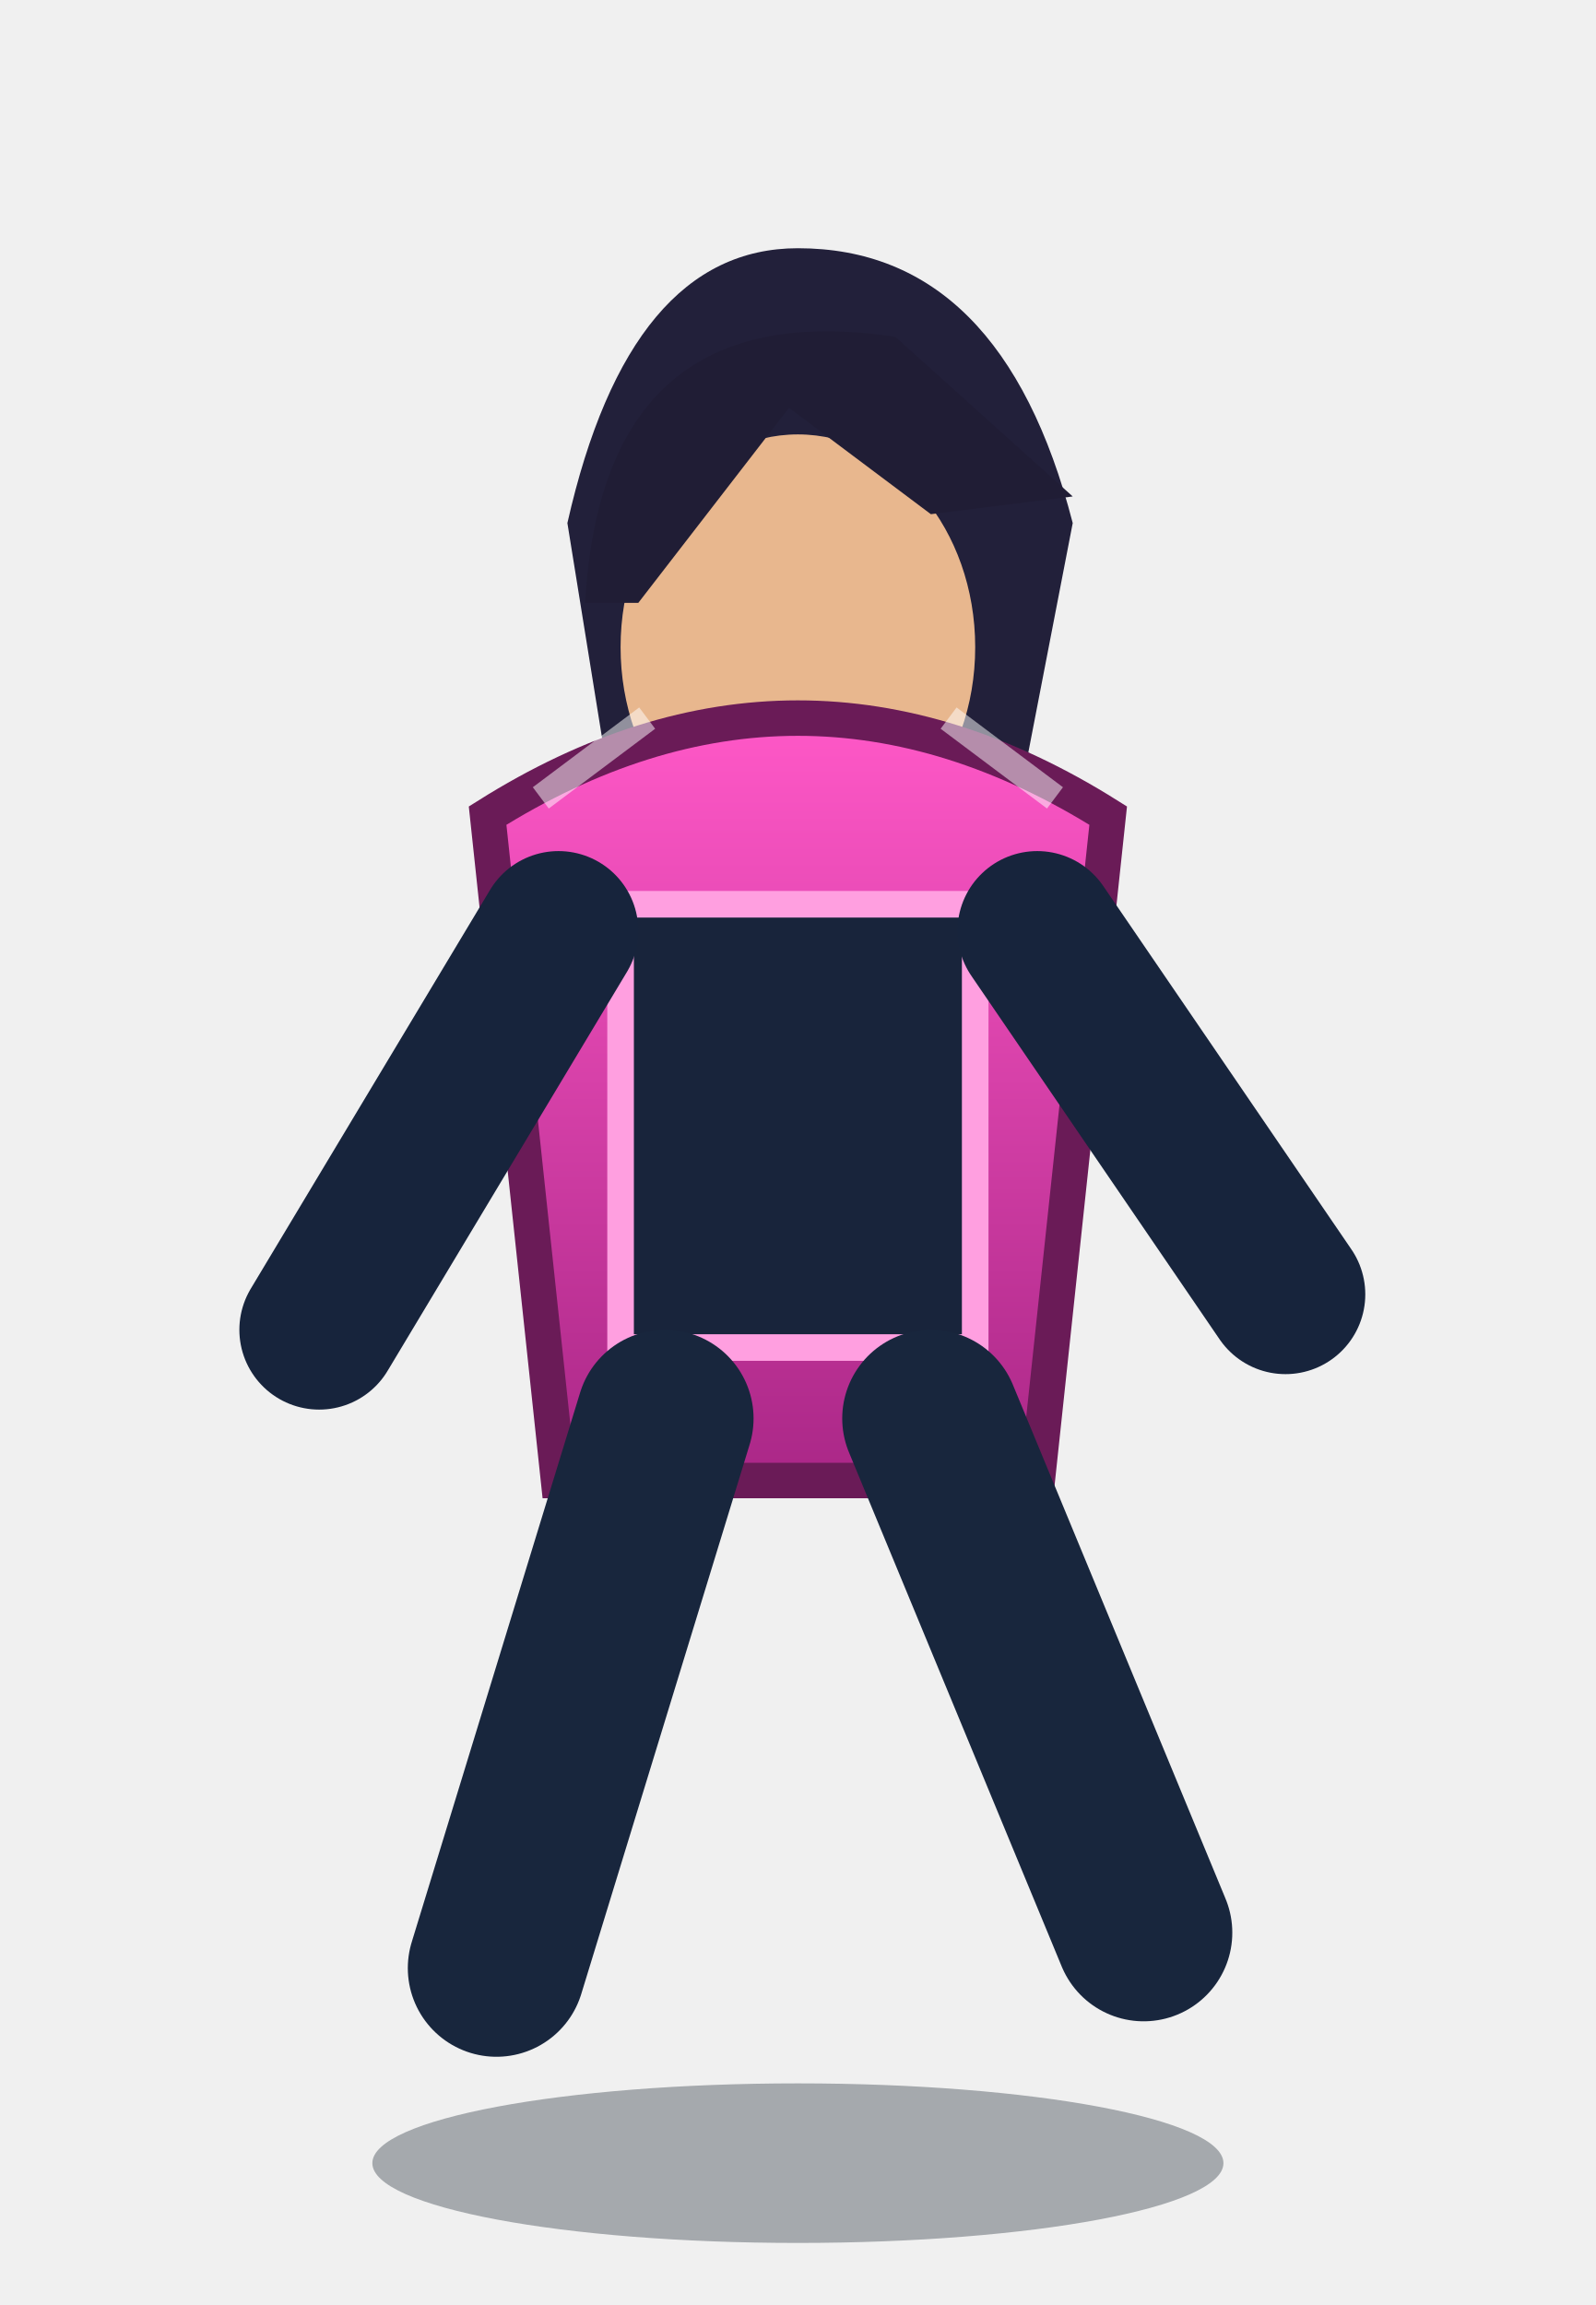
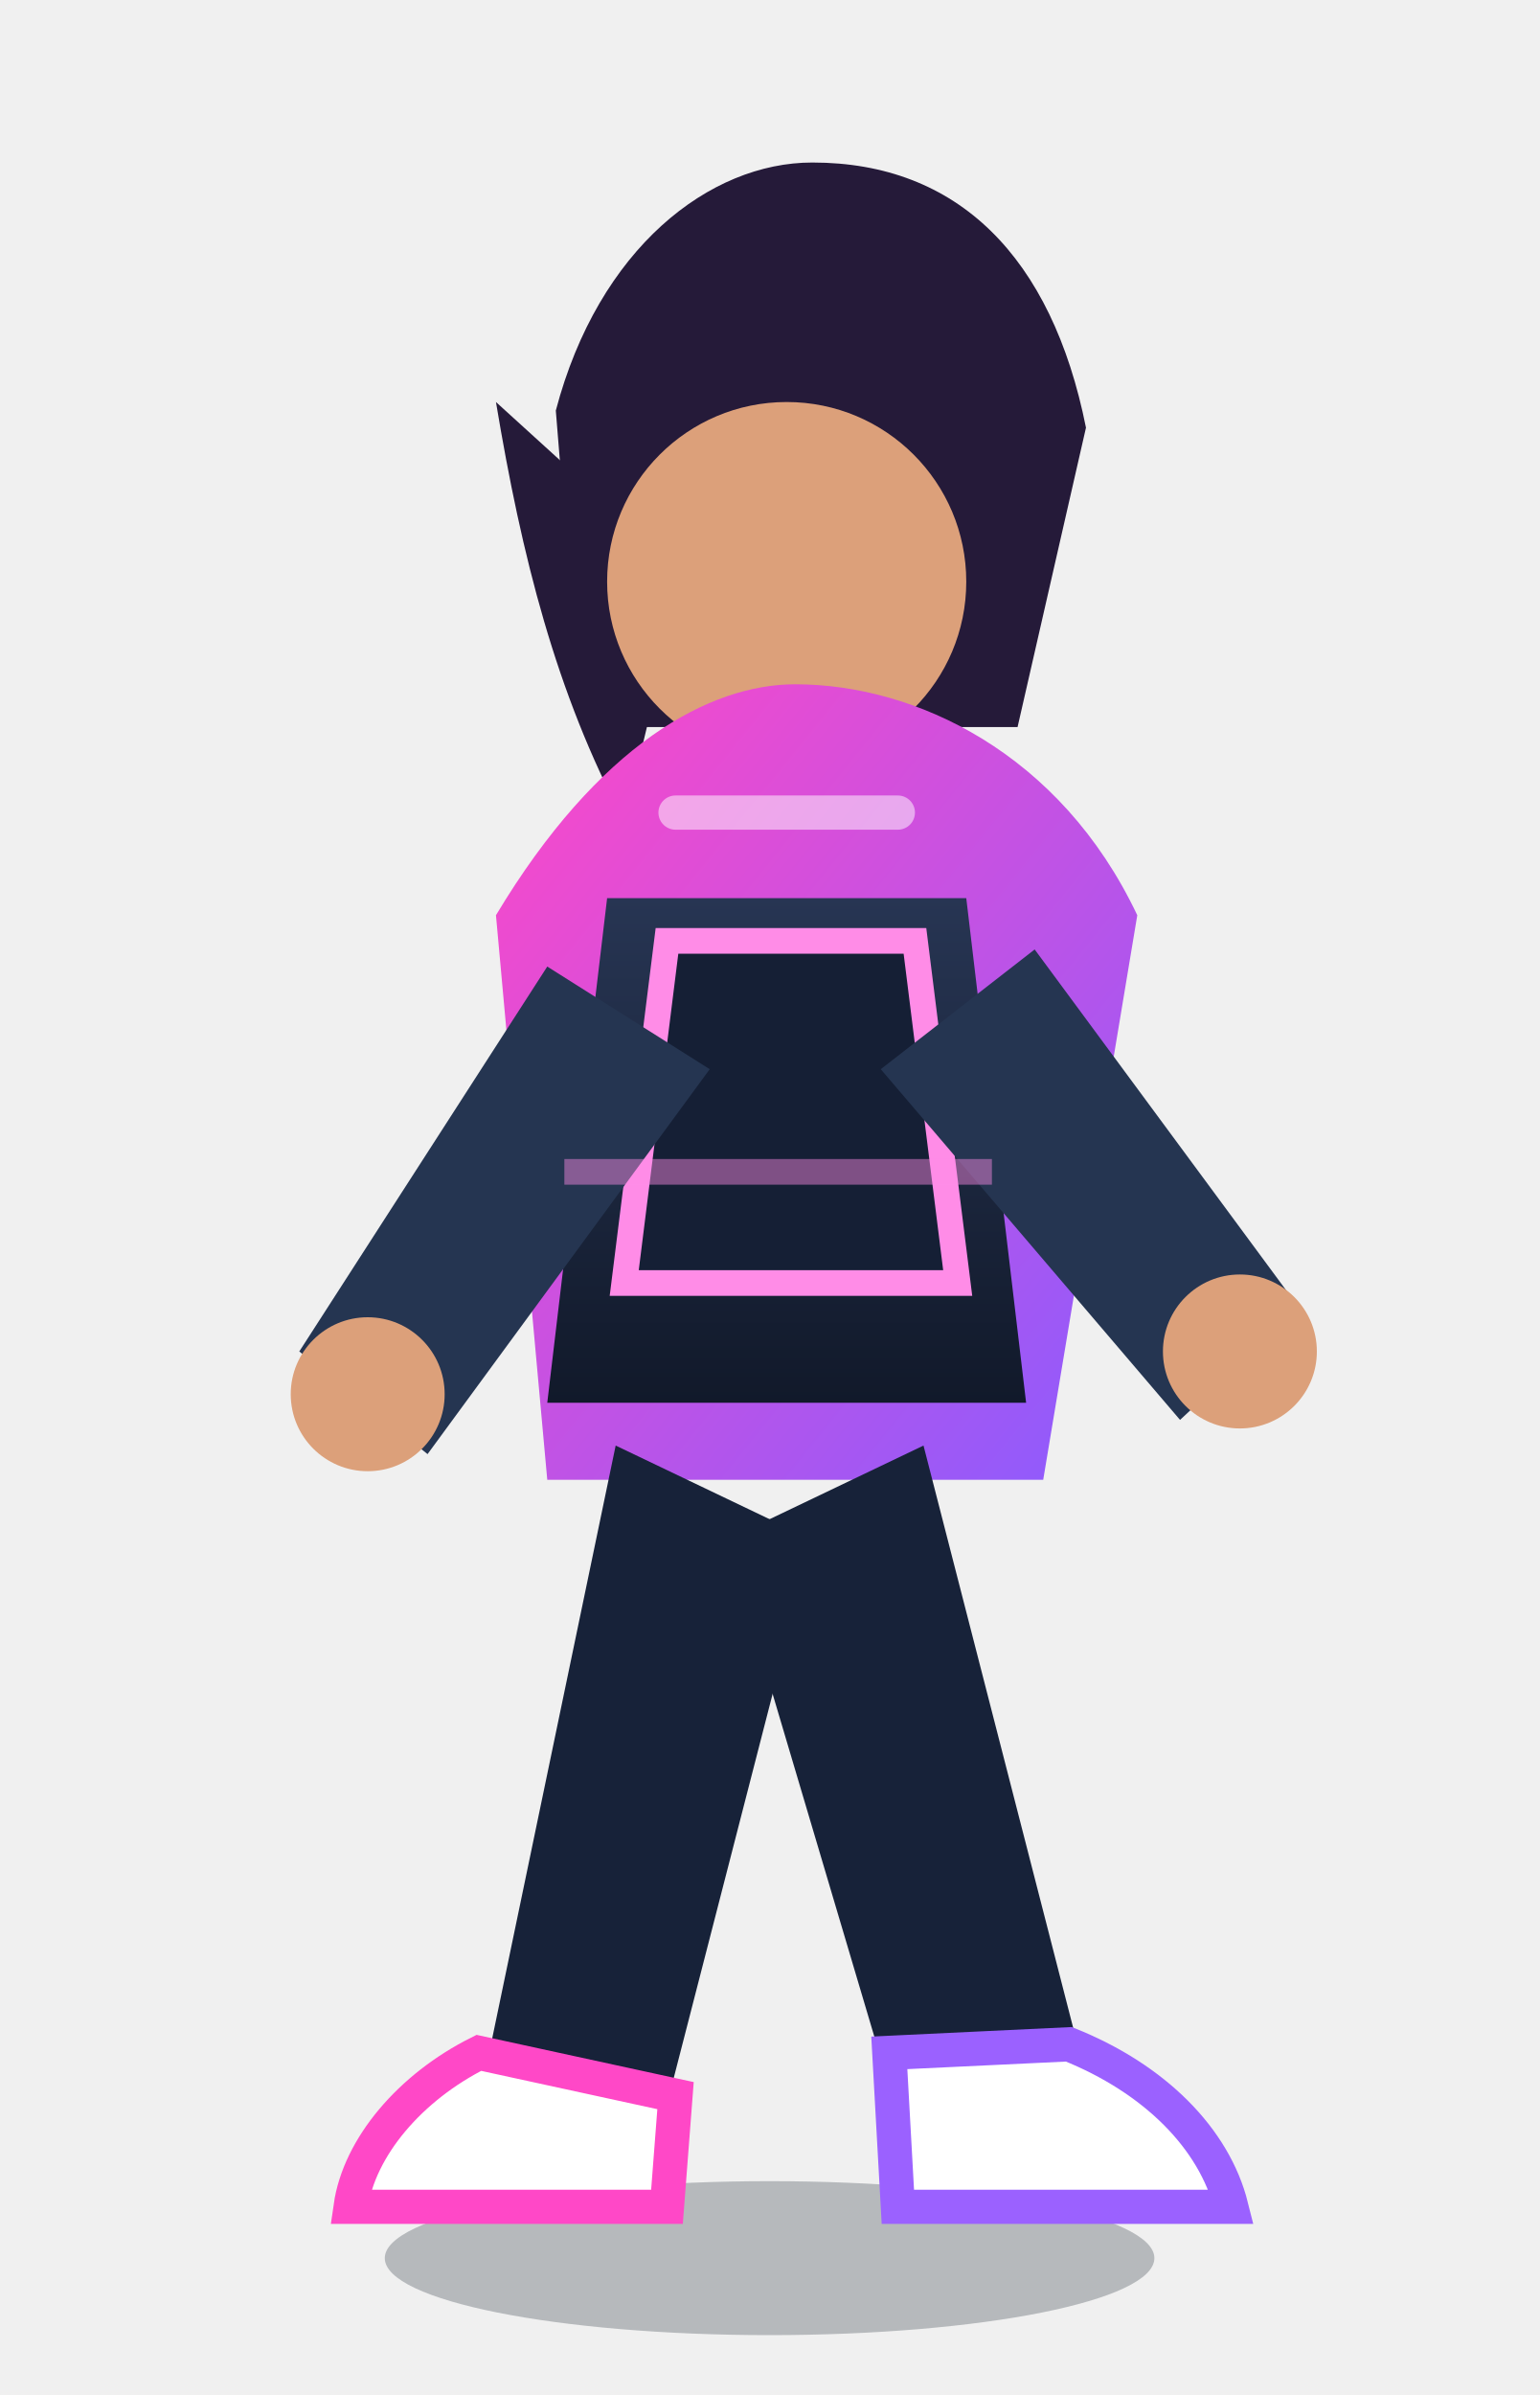
- <svg xmlns="http://www.w3.org/2000/svg" viewBox="0 0 180 260">
+ <svg xmlns="http://www.w3.org/2000/svg" width="180" height="280" viewBox="0 0 180 280" data-safe-svg="1" data-sprite-root="transparent">
  <defs>
-     <linearGradient id="j" x1="0" y1="0" x2="0" y2="1">
-       <stop stop-color="#ff58c7" />
-       <stop offset="1" stop-color="#aa2787" />
+     <linearGradient id="j" x1="0" y1="0" x2="1" y2="1">
+       <stop stop-color="#ff48c7" />
+       <stop offset="1" stop-color="#8a5cff" />
    </linearGradient>
-     <filter id="g">
-       <feGaussianBlur stdDeviation="4" result="b" />
-       <feMerge>
-         <feMergeNode in="b" />
-         <feMergeNode in="SourceGraphic" />
-       </feMerge>
-     </filter>
+     <linearGradient id="d" x1="0" y1="0" x2="0" y2="1">
+       <stop stop-color="#273553" />
+       <stop offset="1" stop-color="#11192a" />
+     </linearGradient>
  </defs>
-   <ellipse cx="90" cy="244" rx="48" ry="9" fill="#04111d" opacity=".32" />
-   <path d="M64 59q7-31 26-31 23 0 31 31l-6 31H69z" fill="#22203a" />
-   <ellipse cx="90" cy="73" rx="20" ry="24" fill="#e8b78e" />
-   <path d="M66 68q2-35 35-30l20 18-16 2-16-12-17 22z" fill="#201d35" />
-   <path d="M55 92q35-22 70 0l-8 75H63z" fill="url(#j)" stroke="#6a1b57" stroke-width="4" />
-   <path d="M70 102h40v50H70z" fill="#18243b" stroke="#ff9fe0" stroke-width="3" />
-   <path d="M63 105L36 150" stroke="#17243c" stroke-width="18" stroke-linecap="round" />
-   <path d="M117 105l28 41" stroke="#17243c" stroke-width="18" stroke-linecap="round" />
-   <path d="M75 160l-19 62" stroke="#18263d" stroke-width="20" stroke-linecap="round" />
-   <path d="M105 160l24 58" stroke="#18263d" stroke-width="20" stroke-linecap="round" />
-   <path d="M43 224h36" stroke="#ff58c7" stroke-width="13" stroke-linecap="round" filter="url(#g)" />
-   <path d="M111 221h35" stroke="#ff58c7" stroke-width="13" stroke-linecap="round" filter="url(#g)" />
-   <path d="M61 90l12-9m46 9l-12-9" stroke="#fff" stroke-width="3" opacity=".5" />
+   <ellipse cx="90" cy="264" rx="45" ry="9" fill="#071421" opacity=".25" />
+   <path d="M65 48c5-19 18-29 30-29 17 0 28 11 32 31l-8 35H68z" fill="#251a39" />
+   <path d="M58 47c3 18 7 34 15 49l7-29z" fill="#251a39" />
+   <circle cx="92" cy="68" r="21" fill="#dca07a" />
+   <path d="M58 107c12-20 25-27 35-27 14 0 31 8 40 27l-11 66H64z" fill="url(#j)" />
+   <path d="M71 105h42l7 59H64z" fill="url(#d)" />
+   <path d="M78 110h29l5 40H73z" fill="#151f35" stroke="#ff8ce7" stroke-width="3" />
+   <path d="M64 113l-29 45 15 12 33-45z" fill="#253551" />
+   <path d="M121 111l31 42-14 13-35-41z" fill="#253551" />
+   <circle cx="43" cy="163" r="9" fill="#dca07a" />
+   <circle cx="145" cy="158" r="9" fill="#dca07a" />
+   <path d="M72 169l-15 72 21 5 17-66z" fill="#172239" />
+   <path d="M108 169l18 70-22 5-19-64z" fill="#172239" />
+   <path d="M56 240c-8 4-14 11-15 18h37l1-13z" fill="#fff" stroke="#ff48c7" stroke-width="4" />
+   <path d="M104 240l1 18h39c-2-8-9-15-19-19z" fill="#fff" stroke="#9b61ff" stroke-width="4" />
+   <path d="M79 95h26" stroke="#fff" stroke-opacity=".5" stroke-width="4" stroke-linecap="round" />
+   <path d="M66 137h50" stroke="#ff8ce7" stroke-opacity=".45" stroke-width="3" />
</svg>
